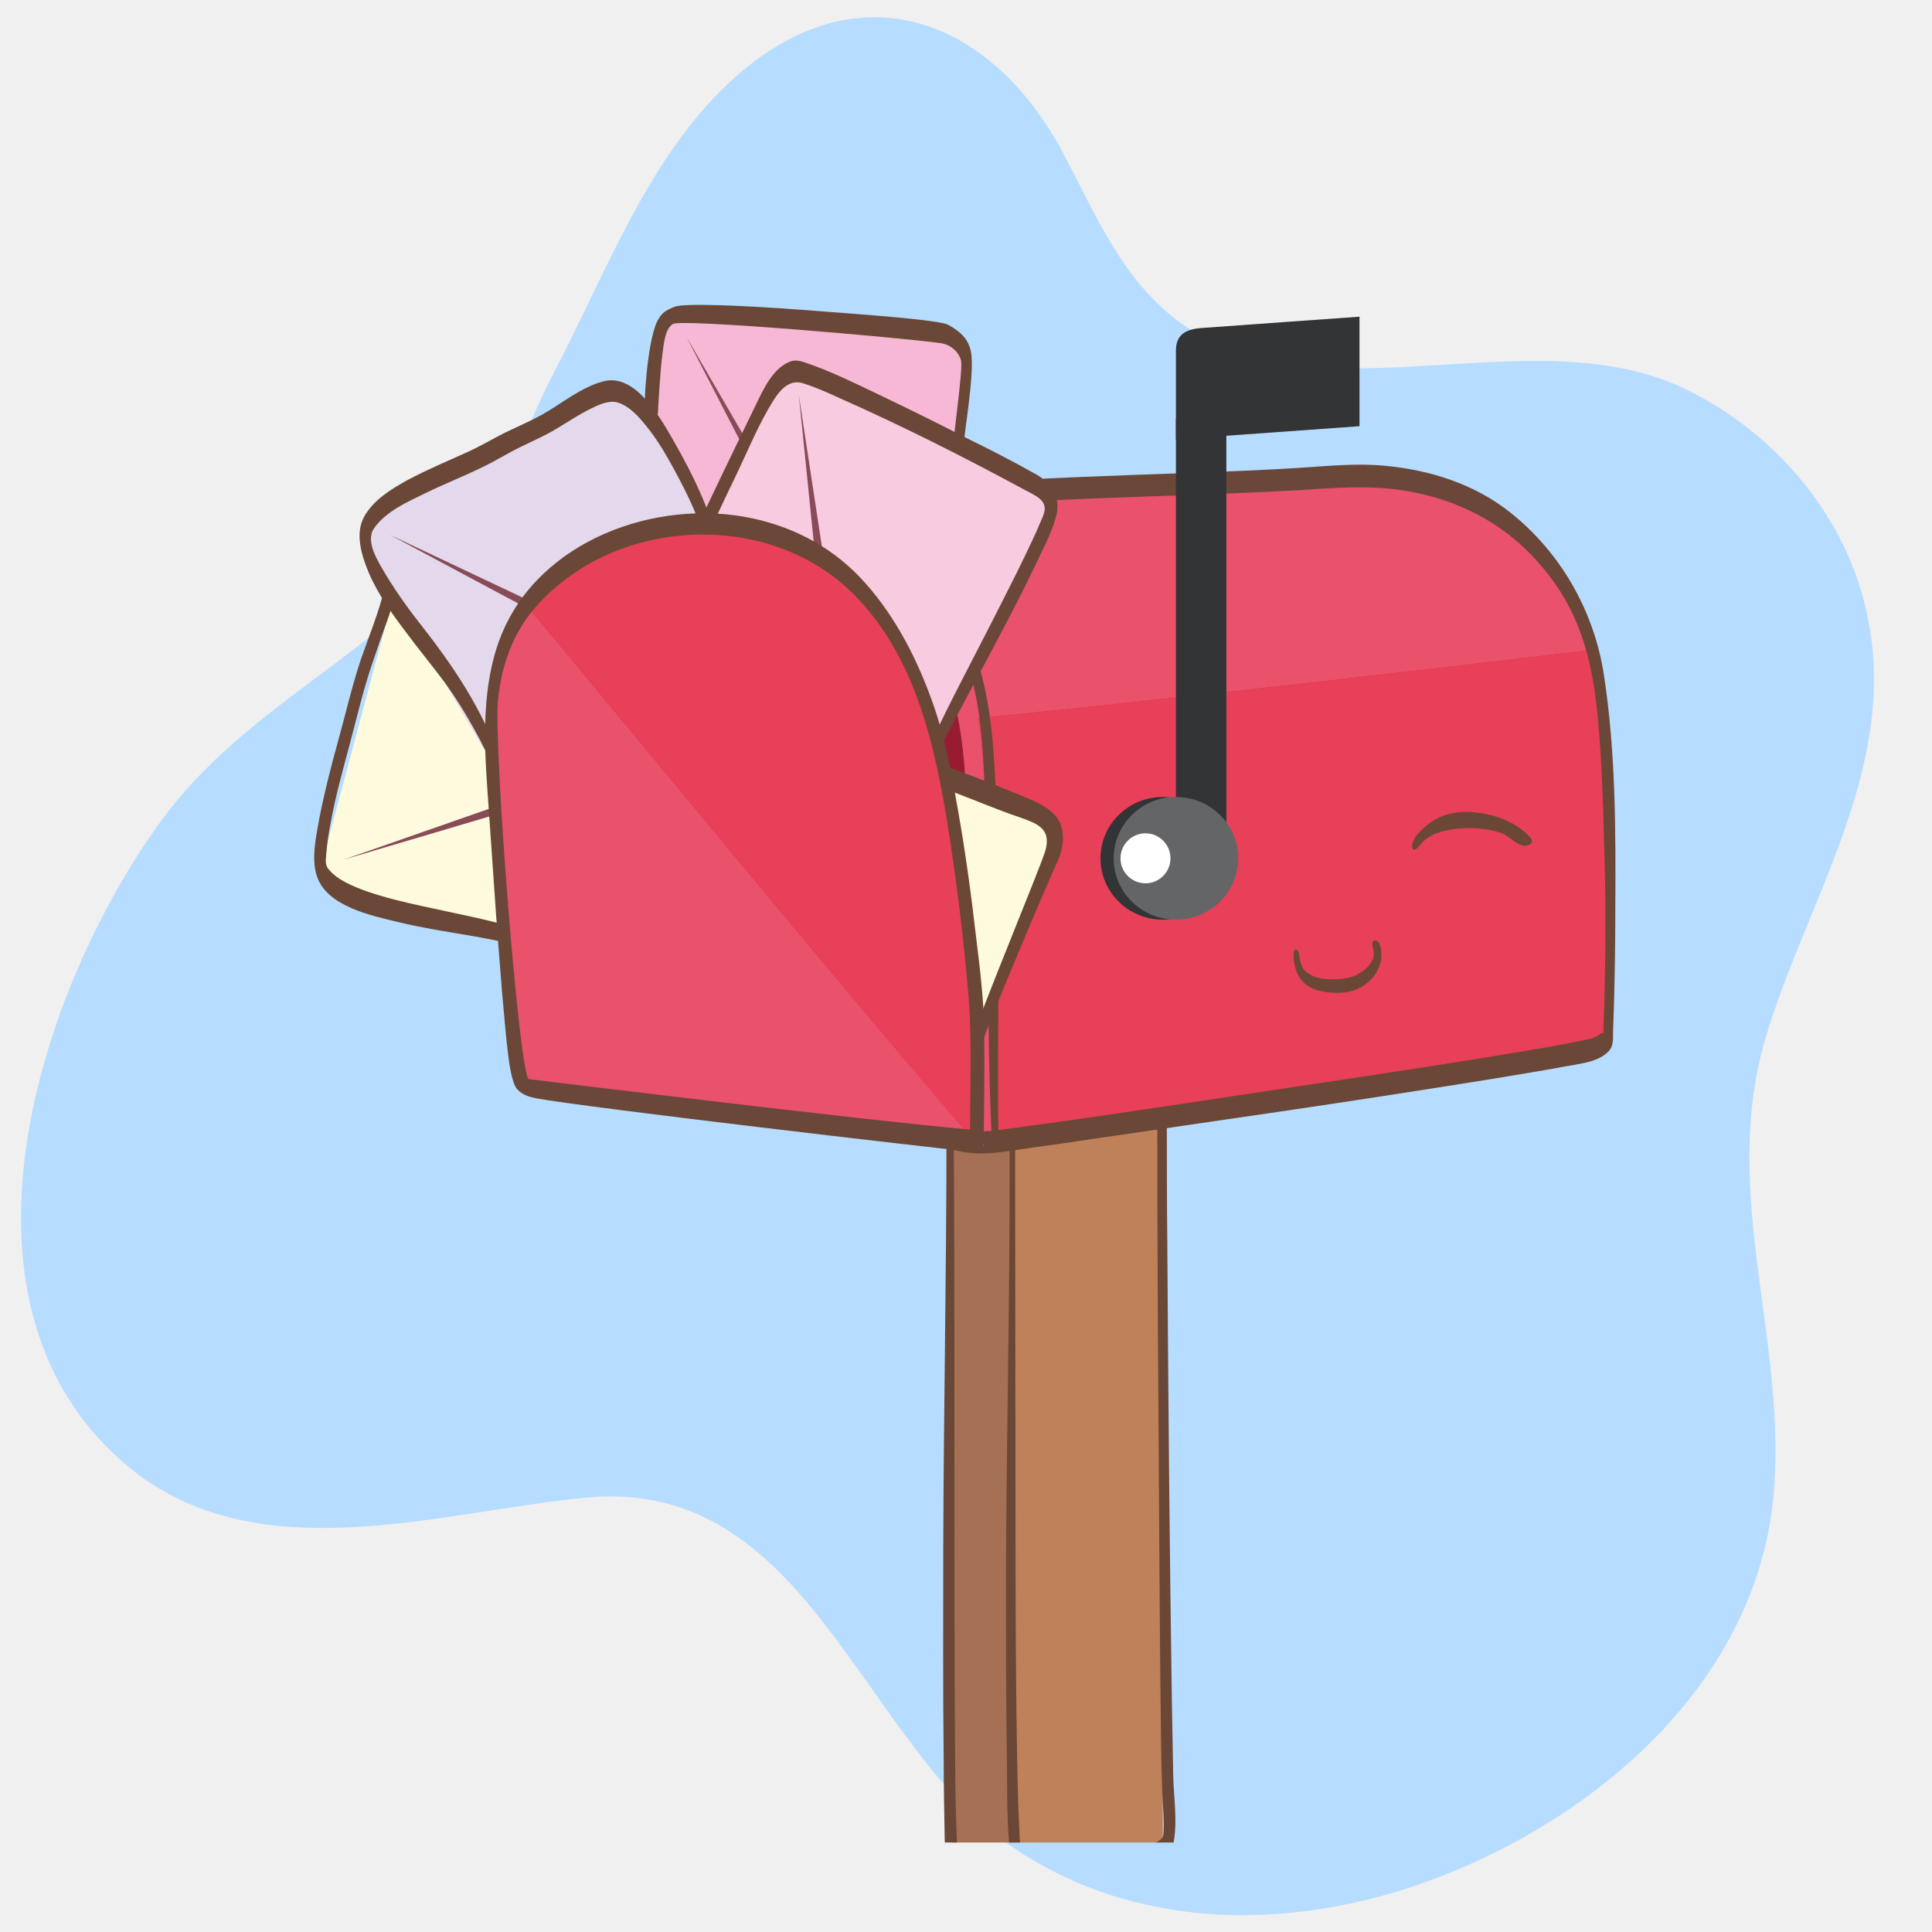
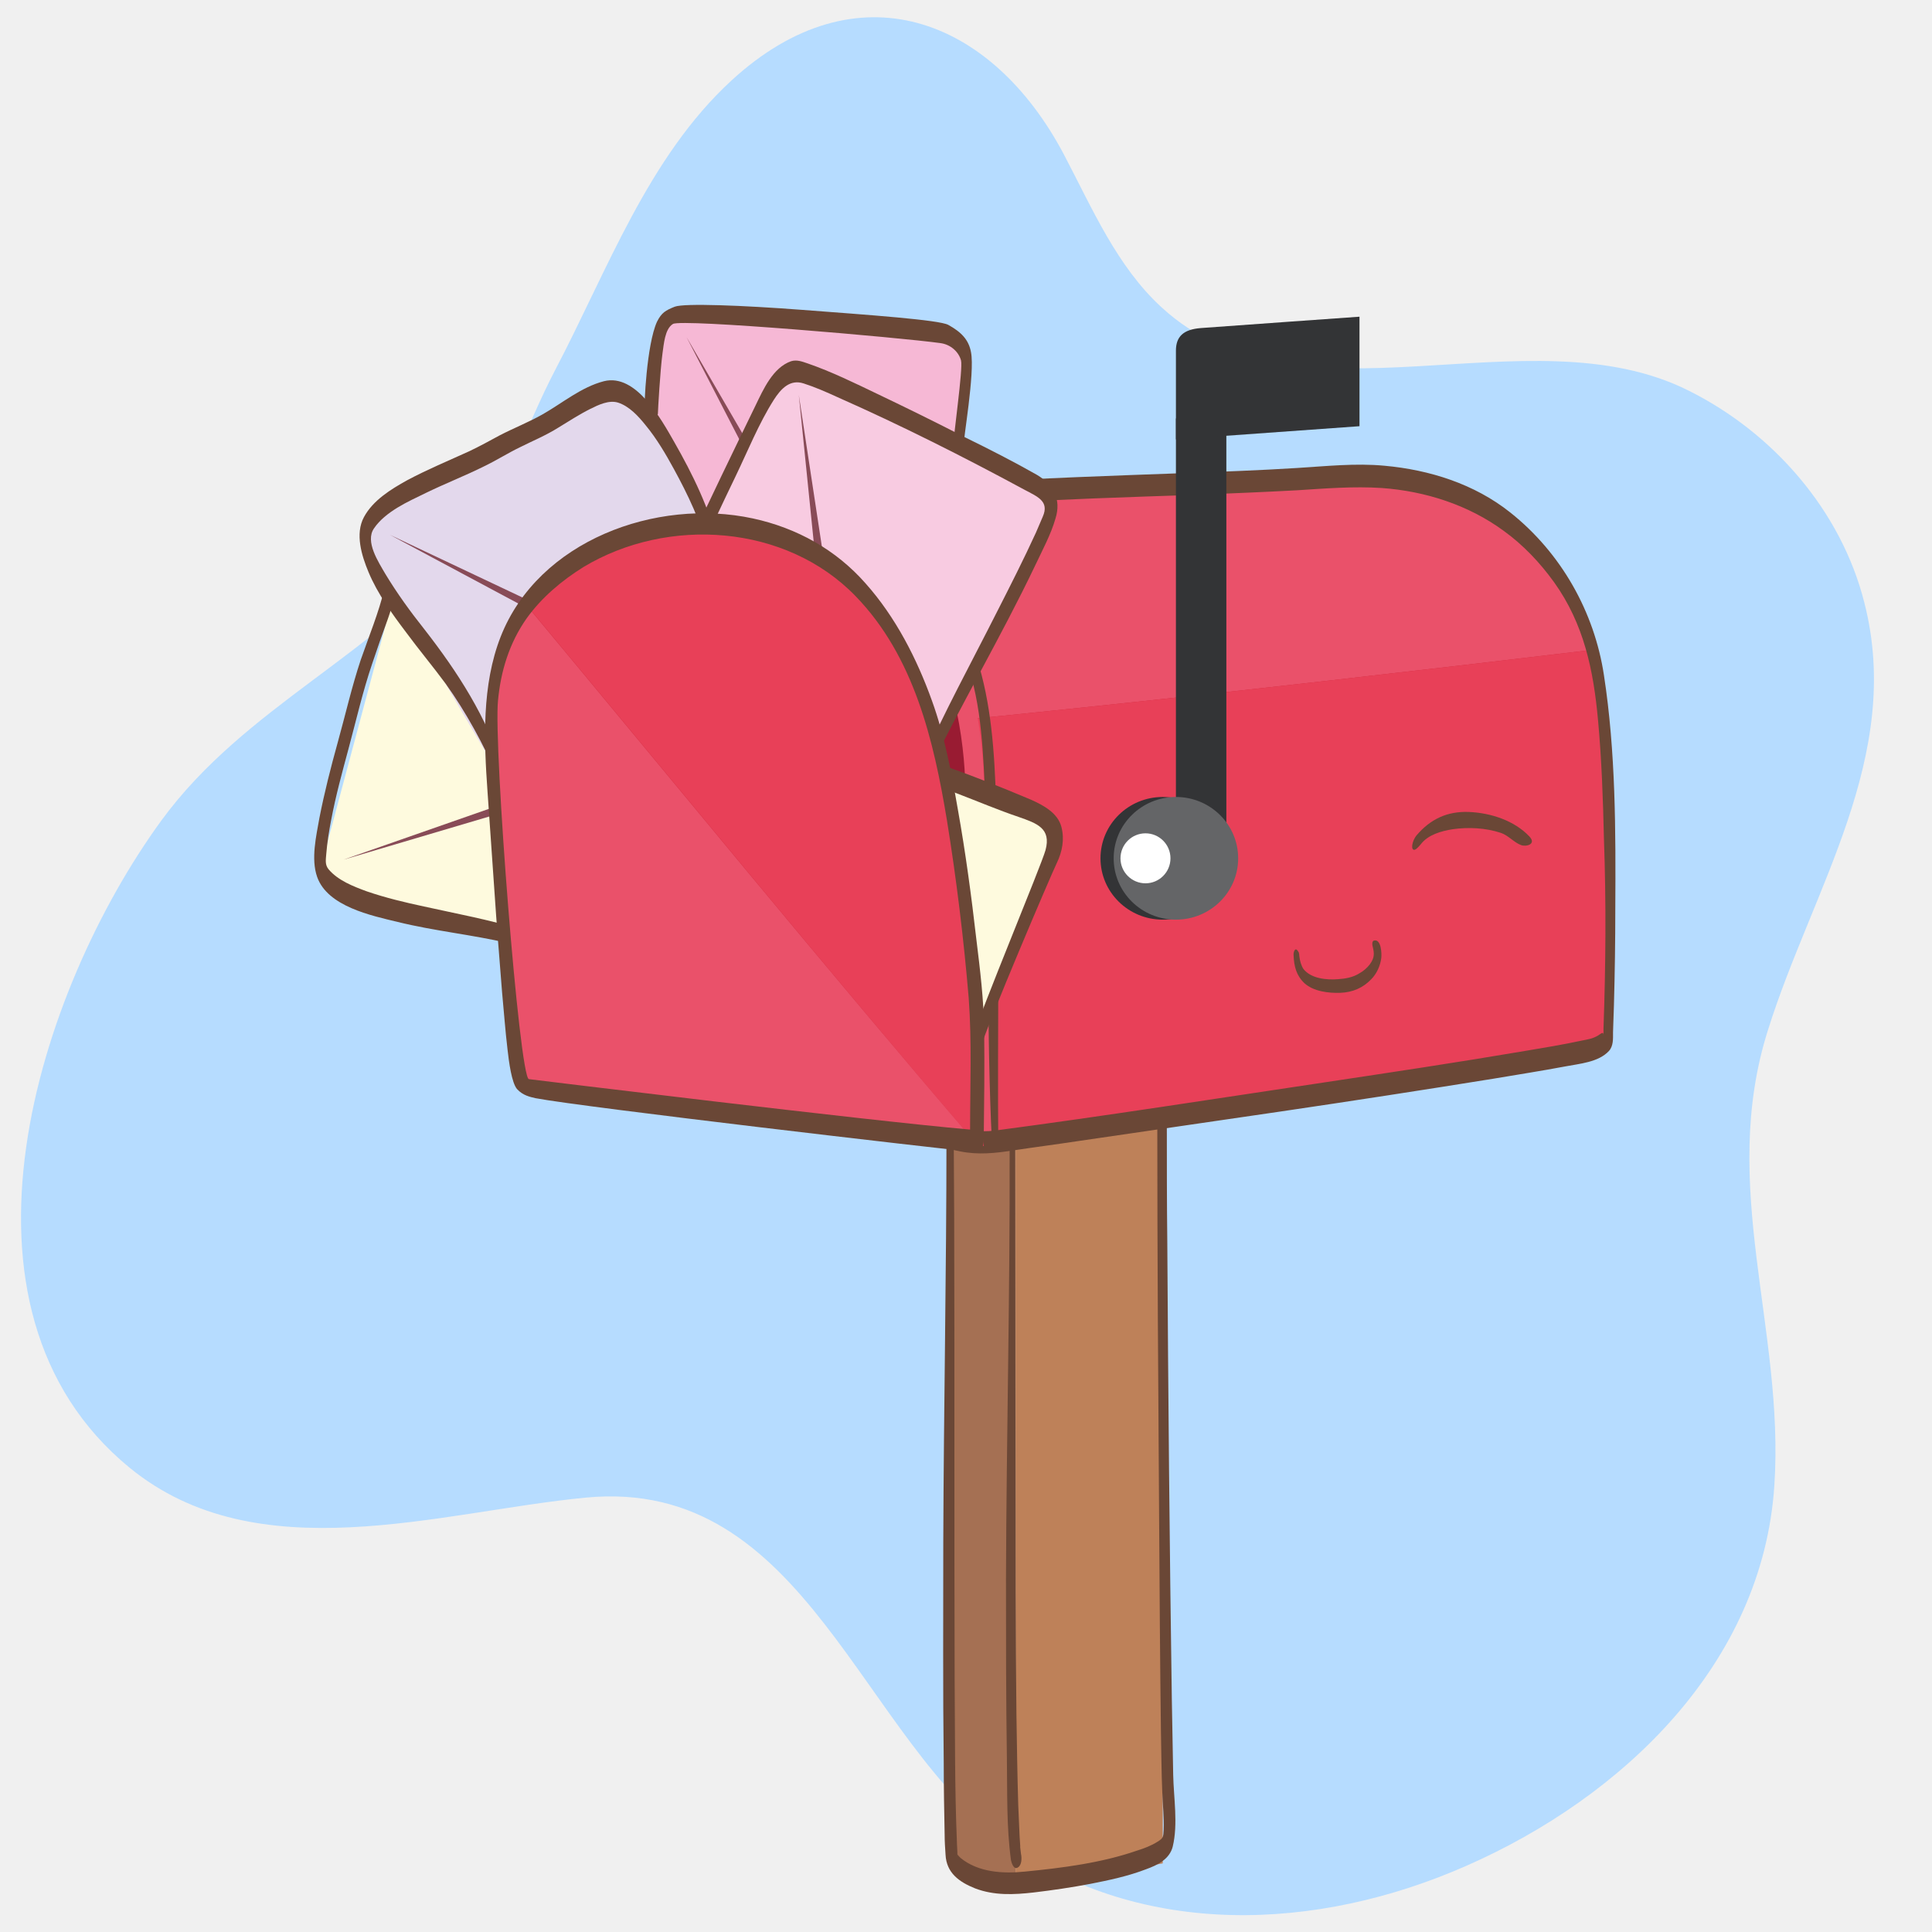
- <svg xmlns="http://www.w3.org/2000/svg" xmlns:xlink="http://www.w3.org/1999/xlink" version="1.1" id="Capa_1" x="0px" y="0px" viewBox="0 0 425.2 425.2" style="enable-background:new 0 0 425.2 425.2;" xml:space="preserve">
+ <svg xmlns="http://www.w3.org/2000/svg" version="1.1" id="image" x="0px" y="0px" viewBox="0 0 425.2 425.2" style="enable-background:new 0 0 425.2 425.2;" xml:space="preserve">
  <style type="text/css">
- 	.st0{display:none;fill:#8CBAB1;}
- 	.st1{fill:#B6DCFF;}
- 	.st2{display:none;fill:#B2A28B;}
- 	.st3{clip-path:url(#SVGID_2_);}
- 	.st4{fill:#A57053;}
- 	.st5{fill:#BE8159;}
- 	.st6{fill:#CC2638;}
- 	.st7{fill:#EA516A;}
- 	.st8{fill:#E84058;}
- 	.st9{fill:#6A4736;}
- 	.st10{fill:#333436;}
- 	.st11{fill:#646567;}
- 	.st12{fill:#FFFFFF;}
- 	.st13{fill:#991B32;}
- 	.st14{fill:#F6B8D5;}
- 	.st15{fill:#884B57;}
- 	.st16{fill:#F8CBE1;}
- 	.st17{fill:#FEFADE;}
- 	.st18{fill:#E3D8EC;}
- 	.st19{fill:#D83045;}
+ 
+   #mailbox:hover ~	.st0{fill:red
+ 	}
+ 
+ 	.st0{fill:#B6DCFF;}
+ 	.st1{fill:#A57053;}
+ 	.st2{fill:#BE8159;}
+ 	.st3{fill:#CC2638;}
+ 	.st4{fill:#EA516A;}
+ 	.st5{fill:#E84058;}
+ 	.st6{fill:#6A4736;}
+ 	.st7{fill:#333436;}
+ 	.st8{fill:#646567;}
+ 	.st9{fill:#FFFFFF;}
+ 	.st10{fill:#991B32;}
+ 	.st11{fill:#F6B8D5;}
+ 	.st12{fill:#884B57;}
+ 	.st13{fill:#F8CBE1;}
+ 	.st14{fill:#FEFADE;}
+ 	.st15{fill:#E3D8EC;}
+ 	.st16{fill:#D83045;}
+ 	.st17{display:none;}
+ 	.st18{display:inline;fill:#E3D8EC;}
+ 	.st19{display:inline;fill:#884B57;}
+ 	.st20{display:inline;fill:#6A4736;}
+ 	.st21{display:inline;fill:#EA516A;}
+ 	.st22{display:inline;}
</style>
-   <path class="st0" d="M322.8,410.6c34.3-15.1,65.1-44.4,67.7-83.6c2.3-34.5-12.3-66-1.4-100.3c9.7-31,29.9-60.3,21.2-94.1  c-5.1-20.2-20-37.3-38.6-46.6c-35.6-17.9-85.6,9.7-116.1-18.4c-9.8-9-15.2-21.7-21.4-33.5c-16-30.4-45.8-41.6-73.2-16.4  c-18.4,16.9-27.4,42-38.8,63.7c-6.7,12.8-11.1,27.5-20.2,38.9c-18.8,23.7-48,35-66.5,60.3c-27.1,37.2-49.9,107.2-7,142.4  c28.2,23.1,68.2,9.7,100.4,6.6c48.7-4.7,60.4,53.4,93.2,76.4C251.5,426.5,289.7,425.2,322.8,410.6z" />
-   <path class="st1" d="M322.8,410.6c34.3-15.1,65.1-44.4,67.7-83.6c2.3-34.5-12.3-66-1.4-100.3c9.7-31,29.9-60.3,21.2-94.1  c-5.1-20.2-20-37.3-38.6-46.6c-35.6-17.9-85.6,9.7-116.1-18.4c-9.8-9-15.2-21.7-21.4-33.5c-16-30.4-45.8-41.6-73.2-16.4  c-18.4,16.9-27.4,42-38.8,63.7c-6.7,12.8-11.1,27.5-20.2,38.9c-18.8,23.7-48,35-66.5,60.3c-27.1,37.2-49.9,107.2-7,142.4  c28.2,23.1,68.2,9.7,100.4,6.6c48.7-4.7,60.4,53.4,93.2,76.4C251.5,426.5,289.7,425.2,322.8,410.6z" />
-   <path class="st2" d="M322.8,410.6c34.3-15.1,65.1-44.4,67.7-83.6c2.3-34.5-12.3-66-1.4-100.3c9.7-31,29.9-60.3,21.2-94.1  c-5.1-20.2-20-37.3-38.6-46.6c-35.6-17.9-85.6,9.7-116.1-18.4c-9.8-9-15.2-21.7-21.4-33.5c-16-30.4-45.8-41.6-73.2-16.4  c-18.4,16.9-27.4,42-38.8,63.7c-6.7,12.8-11.1,27.5-20.2,38.9c-18.8,23.7-48,35-66.5,60.3c-27.1,37.2-49.9,107.2-7,142.4  c28.2,23.1,68.2,9.7,100.4,6.6c48.7-4.7,60.4,53.4,93.2,76.4C251.5,426.5,289.7,425.2,322.8,410.6z" />
-   <g>
+   <path id="background" class="st0" d="M322.8,410.6c34.3-15.1,65.1-44.4,67.7-83.6c2.3-34.5-12.3-66-1.4-100.3  c9.7-31,29.9-60.3,21.2-94.1c-5.1-20.2-20-37.3-38.6-46.6c-35.6-17.9-85.6,9.7-116.1-18.4c-9.8-9-15.2-21.7-21.4-33.5  c-16-30.4-45.8-41.6-73.2-16.4c-18.4,16.9-27.4,42-38.8,63.7c-6.7,12.8-11.1,27.5-20.2,38.9c-18.8,23.7-48,35-66.5,60.3  c-27.1,37.2-49.9,107.2-7,142.4c28.2,23.1,68.2,9.7,100.4,6.6c48.7-4.7,60.4,53.4,93.2,76.4C251.5,426.5,289.7,425.2,322.8,410.6z" />
+   <g id="mailbox">
+     <polygon class="st1" points="223.5,415.9 209.6,411.2 209.6,221.8 223.5,226.7  " />
+     <polygon class="st2" points="223.5,220.4 255.9,212.3 255.9,410.1 223.5,415.9  " />
+     <path class="st3" d="M173.1,110.4l123.3-5.9c62.9-4.4,57.1,65.3,57.1,95.5v31.6L216.8,252l-99.2-12.6v-33.1   C123.3,183.5,101.8,110.4,173.1,110.4z" />
+     <path class="st4" d="M296.4,104.5l-123.3,5.9c-45,0-53.1,29-54.3,56.2c77.5-5.8,154.6-14.4,231.9-23.6   C342.6,122.9,331.5,101.3,296.4,104.5z" />
+     <path class="st5" d="M118.8,166.6c-0.7,15.9,0.9,31.2-1.2,39.6v33.1l99.2,12.6l136.7-20.3V200c0-14,1.9-37-2.8-57   C273.4,152.2,196.3,160.8,118.8,166.6z" />
+     <path class="st4" d="M218.8,251.8l-2.3-73.1c0,0,4.8-67.8-51.6-67.8c-53.3,0-49.2,53.1-49.2,61c0,7.8,0,67.1,0,67.1L218.8,251.8z" />
    <g>
-       <defs>
-         <rect id="SVGID_1_" x="35.7" y="19.7" width="389.5" height="385.8" />
-       </defs>
-       <clipPath id="SVGID_2_">
-         <use xlink:href="#SVGID_1_" style="overflow:visible;" />
-       </clipPath>
-       <g class="st3">
-         <polygon class="st4" points="223.5,415.9 209.6,411.2 209.6,221.8 223.5,226.7    " />
-         <polygon class="st5" points="223.5,220.4 255.9,212.3 255.9,410.1 223.5,415.9    " />
-         <path class="st6" d="M173.1,110.4l123.3-5.9c62.9-4.4,57.1,65.3,57.1,95.5v31.6L216.8,252l-99.2-12.6v-33.1     C123.3,183.5,101.8,110.4,173.1,110.4z" />
-         <path class="st7" d="M296.4,104.5l-123.3,5.9c-45,0-53.1,29-54.3,56.2c77.5-5.8,154.6-14.4,231.9-23.6     C342.6,122.9,331.5,101.3,296.4,104.5z" />
-         <path class="st8" d="M118.8,166.6c-0.7,15.9,0.9,31.2-1.2,39.6v33.1l99.2,12.6l136.7-20.3V200c0-14,1.9-37-2.8-57     C273.4,152.2,196.3,160.8,118.8,166.6z" />
-         <path class="st7" d="M218.8,251.8l-2.3-73.1c0,0,4.8-67.8-51.6-67.8c-53.3,0-49.2,53.1-49.2,61c0,7.8,0,67.1,0,67.1L218.8,251.8z     " />
-         <g>
-           <path class="st9" d="M219.7,251.2c-0.2-22.3,0.3-44.7-0.3-67c-0.5-20.9-0.5-44-16.8-59.6c-4-3.9-10.9-9.7-17-8.2      c-1,0.3-1.2,3.3-0.1,3.6c2.5,0.7,4.9,1.3,7.2,2.4c2.9,1.3,5.5,3.3,7.8,5.3c4.5,3.9,8.1,8.6,10.6,14c4.5,9.6,5.1,20.5,5.6,30.9      c1.1,24.8,0.4,49.6,1.4,74.3c0.1,1.4,0.1,2.8,0.2,4.2C218.4,252.8,219.7,252.7,219.7,251.2L219.7,251.2z" />
-         </g>
-         <path class="st9" d="M353,148.6c-2.1-13.9-9.4-26.9-20.6-35.8c-7.9-6.3-17.8-9.4-27.7-10.3c-6.4-0.6-12.8,0.1-19.3,0.5     c-8,0.5-16.1,0.8-24.2,1.1c-16.2,0.6-32.3,1.1-48.4,2.2c-21.7,1.5-48.8,2.9-61.6,23.2c-6.2,9.9-7.3,22.3-7.6,33.7     c-0.2,10.2,0.6,20.5,0,30.7c-0.6,12.6-1,25.4,8.2,35.3c6.5,6.9,15.6,11,24.4,14.2c6.7,2.4,13.6,4,20.5,6c4.8,1.4,9.6,3,14.6,4     c4,0.8,7.7,0.4,11.6-0.2c4.6-0.7,9.3-1.3,13.9-2c15.1-2.2,30.2-4.4,45.2-6.6c15.6-2.3,31.2-4.7,46.7-7.2     c5.3-0.9,10.5-1.7,15.8-2.7c3.1-0.6,7.3-0.9,9.6-3.4c1-1.1,0.9-2.7,0.9-4.1c0.1-2,0.1-4,0.2-6c0.2-7.1,0.3-14.2,0.3-21.2     C355.6,182.8,355.6,165.5,353,148.6z M352.9,226.4c0,0.5,0,1,0,1.5c0-0.9-0.3-0.6-1.2,0c-1.2,0.7-2,0.8-3.5,1.1     c-4.2,0.9-8.4,1.6-12.6,2.3c-14.7,2.5-29.4,4.7-44,6.9c-24.1,3.6-48.3,7.4-72.5,10.6c-3.7,0.5-7.3-0.2-10.8-1     c-5.7-1.4-11.3-3.3-17-4.8c-11.5-3.1-23.2-6.5-33-13.4c-5.6-3.9-9.9-9.2-11.7-15.8c-1.5-5.5-1.1-11.3-0.8-16.8     c0.5-9.5,0.1-19,0.1-28.6c0-11.9,0.4-24.9,7-35.3c6.2-9.8,16.9-15.1,27.8-17.9c12-3,24.8-3.7,37.1-4.4     c15.2-0.9,30.4-1.4,45.5-1.9c7.4-0.3,14.8-0.6,22.2-1c6.2-0.4,12.4-0.9,18.6-0.5c9.6,0.7,19,3.7,26.8,9.4c4.3,3.1,8,7,11.1,11.3     c6.6,9.2,8.7,19.4,9.7,30.4c0.8,8.7,1.1,17.4,1.3,26.1C353.5,198.5,353.4,212.5,352.9,226.4z" />
-         <ellipse class="st10" cx="255.9" cy="188.9" rx="13.7" ry="13.5" />
-         <polygon class="st10" points="269.9,90.7 258.8,92.1 258.8,185.7 269.9,184.3    " />
-         <ellipse class="st11" cx="258.8" cy="188.9" rx="13.7" ry="13.5" />
-         <ellipse class="st12" cx="252.1" cy="188.9" rx="5.5" ry="5.5" />
-         <g>
-           <path class="st9" d="M311.4,187c0.3-0.1,0.7-0.5,1.3-1.2c1.6-2.1,4.5-2.9,7-3.3c3.5-0.5,7.3-0.3,10.6,0.8c1.6,0.5,3,2.2,4.5,2.7      c1.1,0.4,3.4-0.2,1.8-1.9c-3.3-3.5-8.5-5.2-13.3-5.4s-8.5,1.6-11.5,5.1C310.7,185.1,310.4,187.3,311.4,187z" />
-         </g>
-         <g>
-           <path class="st9" d="M284.7,210.3c0.1,2.4,0.6,4.4,2.4,6.1c2,1.8,5.3,2.2,7.9,2.1c2.7-0.1,5-1.1,6.8-3c1.2-1.2,2-3,2.2-4.7      c0.1-0.9,0-4.2-1.6-3.8c-0.5,0.1-0.4,1-0.3,1.3c0.4,1.6,0.4,2.5-0.6,3.9c-0.6,0.8-1.4,1.5-2.3,2c-1.4,0.9-3.1,1.2-4.7,1.3      c-2.5,0.2-5.9-0.1-7.6-2.2c-0.5-0.7-0.8-1.8-0.9-2.6c-0.1-0.4,0-1-0.3-1.3C285,208.2,284.6,209.7,284.7,210.3z" />
-         </g>
-         <path class="st10" d="M299.2,93.8l-40.4,2.9c0,0,0-16.4,0-19.5s1.6-4.7,5.5-5s34.9-2.5,34.9-2.5V93.8z" />
-         <path class="st13" d="M212.7,246.2l-0.3-67.3c0,0,4.4-62.2-47.3-62.2c-48.9,0-45.1,48.7-45.1,55.9s0,61.5,0,61.5L212.7,246.2z" />
-         <g>
-           <path class="st14" d="M209.2,74.3c2,0.2,3.5,1.9,3.3,3.9l-7.8,100.9c-0.2,2-1.9,3.5-3.9,3.3l-60.3-4.6c-2-0.2-3.5-1.9-3.3-3.9      L145,73c0.2-2,1.9-3.5,3.9-3.3L209.2,74.3z" />
-           <polygon class="st15" points="143.3,175.2 181.5,126.6 151.1,74.2 178.4,127.1     " />
-         </g>
-         <g>
-           <path class="st16" d="M229.9,108c1.8,0.9,2.6,3,1.7,4.8L187.2,204c-0.9,1.8-3,2.5-4.9,1.7l-54.4-26c-1.8-0.9-2.6-3-1.7-4.8      l44.4-91.1c0.9-1.8,3-2.5,4.9-1.7L229.9,108z" />
-           <polygon class="st15" points="131.4,178.1 184.9,146.7 175.8,86.9 181.8,146     " />
-         </g>
-         <g>
-           <path class="st17" d="M86.2,132.6c0.5-1.9,2.5-3.1,4.4-2.6l98.8,25.9c1.9,0.5,3.1,2.5,2.6,4.4l-15.5,57.9      c-0.5,1.9-2.5,3.1-4.4,2.6l-98.8-25.9c-1.9-0.5-3.1-2.5-2.6-4.4L86.2,132.6z" />
-           <polygon class="st15" points="174.4,215.1 133.1,169.1 75.6,189.2 133,172.2     " />
-         </g>
-         <g>
-           <path class="st17" d="M230.1,179.4c1.9,0.7,3.1,2.2,2.6,3.4L209.9,245c-0.4,1.2-2.3,1.7-4.2,1l-56.8-20.5      c-1.9-0.7-3.1-2.2-2.6-3.4l22.8-62.1c0.4-1.2,2.3-1.7,4.2-1L230.1,179.4z" />
-           <polygon class="st15" points="151.9,224.6 195.7,204.7 174.7,162.4 192.7,204.1     " />
-         </g>
-         <g>
-           <path class="st18" d="M133.7,85.1c1.7-1,4-0.4,5,1.3l51.4,87.5c1,1.7,0.4,3.9-1.3,4.9l-52.2,30.1c-1.7,1-4,0.4-5-1.3l-51.4-87.5      c-1-1.7-0.4-3.9,1.3-4.9L133.7,85.1z" />
-           <polygon class="st15" points="137.2,205.2 140.8,143.7 85.8,117.7 138.5,145.9     " />
-         </g>
-         <g>
-           <path class="st9" d="M210.3,243.9c2.3-4.3,4-8.4,5.4-13c1.6-5.5,15.5-38.1,16.9-41c1.2-2.5,1.7-5.2,1-7.9c-0.8-3.1-4-4.8-6.7-6      c-2.4-1-24.6-10.5-29.7-9.9c-1.5,0.2-2.3,3.9-0.9,4.2c10,1.9,19,6.5,27.9,9.5c4,1.4,7.2,2.5,5.9,7.3      c-0.9,3.3-14.5,35.9-15.7,40.5c-1.2,4.5-2.2,10.1-5.2,13.9C208.4,242.5,209.4,245.5,210.3,243.9z" />
-         </g>
-         <g>
-           <path class="st9" d="M203.8,170.9c7.6-15.7,16.5-30.7,24-46.4c1.6-3.4,3.5-6.9,4.5-10.4c1.3-4.2-0.4-7.4-4.1-9.6      c-5.1-2.9-10.4-5.6-15.7-8.2c-6.4-3.3-12.9-6.5-19.4-9.6c-5-2.4-10.1-4.9-15.3-6.7c-1.2-0.4-2.4-0.9-3.7-0.5      c-4,1.4-6.1,6.2-7.8,9.7c-5.1,10.5-10.2,21-15.1,31.6c-0.6,1.2,0.5,5.6,1.6,3.3c3-6.4,6-12.9,9.1-19.3      c2.7-5.6,5.1-11.6,8.4-16.8c1.6-2.5,3.6-4.6,6.6-3.6c2.5,0.8,5,1.9,7.4,3c14,6.2,27.7,13.1,41.2,20.4c2.8,1.5,5.5,2.5,4,5.9      c-0.5,1.2-1,2.3-1.5,3.5c-2.7,5.9-5.6,11.6-8.5,17.3c-5.7,11.3-11.8,22.4-16.9,34C202.2,169.4,203,172.6,203.8,170.9z" />
-         </g>
-         <g>
-           <path class="st9" d="M114.8,204.6c-7.1-2.2-14.3-3.5-21.5-5.1c-4.2-0.9-8.4-1.9-12.5-3.3c-3-1.1-6.4-2.4-8.5-4.9      c-0.8-1-0.6-2-0.5-3.3c0.2-2.5,0.6-5.1,1.1-7.6c1-5.3,2.4-10.4,3.8-15.6c1.7-6.3,3.1-12.5,5.2-18.7c1.1-3.3,2.3-6.7,3.5-10      c0.6-1.6,1-3.2,1-5.2c0-0.4-0.7-3.2-1.5-1.8c-0.2,0.3-0.3,0.7-0.4,1.1c-0.1,0.5,0.5,4.3,1.3,2.8h-0.1c-0.4-1-0.8-2.1-1.2-3.1      c-1,4.5-3.4,10.4-5.1,15.3c-2,6-3.4,12.2-5.1,18.3c-1.5,5.4-2.9,10.9-4,16.5c-0.7,4-1.9,9-0.5,13c2.3,6.5,11.9,8.5,17.7,9.9      c8.1,2,16.4,2.8,24.5,4.7c0.7,0.2,1.4,0.4,2.1,0.7C115.8,208.9,116.2,205,114.8,204.6L114.8,204.6z" />
-         </g>
-         <g>
-           <path class="st9" d="M110.8,169.4c-3.7-11.6-10-21.4-17.4-30.9c-3.1-3.9-6-7.9-8.6-12.2c-1.5-2.6-4.5-7.1-2.5-10      c2.5-3.7,7.5-5.9,11.4-7.8c4.3-2.1,8.7-3.8,12.9-5.9c2.7-1.3,5.2-2.9,7.9-4.2c2.8-1.4,5.7-2.6,8.4-4.3c2.3-1.4,4.6-2.9,7-4.1      c1.8-0.9,4.1-2,6.1-1.4c2.5,0.8,4.5,3,6.1,5c2.4,2.9,4.4,6.3,6.2,9.6c3,5.5,6.1,11.8,7.4,17.9c0.7,3.1,2.8,0.9,2.3-1.3      c-1.8-7.8-5.6-15.5-9.6-22.5c-2.8-4.9-8.4-15.2-15.5-13.4c-5,1.3-9.1,4.8-13.5,7.3c-3,1.7-6.3,3-9.4,4.6      c-2.2,1.2-4.4,2.4-6.7,3.5c-4.6,2.1-9.2,4-13.7,6.4c-3.6,2-7.5,4.4-9.5,8.1s-0.5,8.5,1,12.1c2,4.8,5.2,9.2,8.3,13.3      c2.8,3.8,5.9,7.5,8.7,11.3c4.5,6.3,8.3,13.3,11.4,20.4C110.3,172.4,111.1,170.3,110.8,169.4L110.8,169.4z" />
-         </g>
-         <g>
-           <path class="st9" d="M144.8,90.9c0-0.6,0.5-9.4,1-13.1c0.3-2,0.5-5.4,2.3-6.5c1.9-1.2,50.1,3,58.8,4.2c2.4,0.3,4.1,2,4.6,3.8      c0.5,1.9-1.8,17.2-1.6,18.4c0.1,0.6,1.2,2.1,2.1,1.5c0.9-0.5,0.3-0.3,0.1-1.1c-0.2-1,2.5-16,1.6-20.6c-0.5-2.7-2.1-4.4-5-6      c-2-1.1-17.6-2.2-32.1-3.3c-13.2-1-26-1.5-28.1-0.7c-2,0.8-2.9,1.3-3.9,3.3c-2.3,5-2.9,18.8-2.7,19.5      C142.3,91.7,144.9,92.1,144.8,90.9z" />
-         </g>
-         <g>
-           <path class="st19" d="M216.5,252.2l-6.6-71c0,0-1-65.7-57.2-65.7c-53.1,0-44.4,51.4-43.7,59c0.7,7.6,5.8,64.9,5.8,64.9      L216.5,252.2z" />
-           <path class="st8" d="M216.5,252.2l-6.6-71c0,0-1-65.7-57.2-65.7c-20,0-31.3,7.3-37.5,16.8c33.3,40,66.1,80.2,99.9,119.7      L216.5,252.2z" />
-           <path class="st7" d="M115.2,132.4c-10.2,15.7-6.7,37.5-6.2,42.2c0.7,7.6,5.8,64.9,5.8,64.9l100.4,12.6      C181.3,212.6,148.5,172.4,115.2,132.4z" />
-         </g>
-         <path class="st9" d="M216.6,226.6c-0.1-6.6-0.9-13.2-1.7-19.7c-1.1-9.6-2.4-19.3-4.1-28.8c-1.4-8-2.9-16.2-5.7-23.9     c-3.3-9.2-8-18.4-14.6-25.8c-6.5-7.4-15.1-12.2-24.8-14.3c-21.3-4.6-47.2,4.9-55.5,26c-4.2,10.7-3.7,22.9-2.9,34.2     c0.5,7.2,1,14.4,1.5,21.6c0.5,7.5,1.1,15,1.7,22.5c0.4,4.2,0.7,8.4,1.2,12.6c0.3,2.7,0.9,7.3,2.1,8.7c1.3,1.4,2.8,1.7,4.1,2     c10.6,2,88.8,11.1,97.1,11.9c1.1,0.1,1.5-1.7,1.5-2.4C216.6,243,216.7,234.8,216.6,226.6z M116.4,237.5     c-2.1-0.3-7.8-73.3-6.8-83.3c0.6-6.5,2.5-12.7,6.3-18.1c3.3-4.6,7.7-8.3,12.5-11.3c18.6-11.2,44.6-9.4,59.9,6.4     c12.9,13.3,17.2,31.8,20.1,49.3c2.1,13,3.7,26.1,4.8,39.2c0.7,9.6,0.3,19.3,0.3,28.9C189.7,246.5,118.9,237.8,116.4,237.5z" />
-         <g>
-           <path class="st9" d="M222.2,253.1c0.1,31.4-0.7,62.9-0.8,94.4c0,13.2,0,26.4,0.2,39.6c0.1,7.4-0.1,15,0.9,22.3      c0.1,0.5,0.6,2.2,1.5,1.6c0.9-0.5,0.9-2.1,0.7-3c-0.1-0.6-0.1-1.1-0.2-1.7c0.1,0.7,0-0.5,0-0.6c0-0.5-0.1-1-0.1-1.5      c-0.1-2.3-0.2-4.6-0.3-6.9c-0.2-6.6-0.3-13.3-0.4-19.9c-0.2-17.9-0.2-35.8-0.2-53.7c0-23.5-0.1-47.1-0.1-70.6      C223.4,251.4,222.2,251.4,222.2,253.1L222.2,253.1z" />
-         </g>
-         <g>
-           <path class="st9" d="M208.3,250.4c0,29.6-0.6,59.2-0.7,88.9c0,16.3-0.1,32.6,0.1,48.9c0,5.2,0.1,10.4,0.2,15.6      c0,1.5,0.1,2.9,0.2,4.4c0.2,4,3,6,6.5,7.4c4.2,1.6,8.5,1.4,12.9,0.9c4.2-0.5,8.3-1.1,12.5-1.9c4.1-0.8,8.3-1.7,12.2-3.2      c2.5-0.9,5.2-2.2,5.9-5c1.2-5,0.2-10.7,0.1-15.8c-0.1-5.5-0.2-11.1-0.3-16.6c-0.5-33.6-0.8-67.3-1-100.9      c-0.1-8.5-0.1-17-0.1-25.5c0-0.6-0.2-2.4-1.1-2.4s-1,1.8-1,2.4c0,28.8,0.2,57.6,0.4,86.5c0.1,15.6,0.2,31.3,0.4,46.9      c0.1,4.5,0.1,9,0.3,13.5c0.1,2.7,0.4,5.5,0.3,8.2c-0.1,1.5,0,1.8-1.3,2.6c-1.4,0.9-3,1.5-4.6,2c-7.8,2.7-16.4,3.8-24.6,4.6      c-4.8,0.5-10.3,0.2-14.2-3c-0.3-0.3-0.6-0.6-0.8-0.9c0.2,0.3,0.1,0.9,0.1,0.4c0-0.3,0-0.5,0-0.8c0-0.7-0.1-1.4-0.1-2.2      c-0.5-11.9-0.4-23.9-0.5-35.8c-0.1-34.1,0-68.1-0.1-102.2c0-5.7-0.1-11.3-0.1-17C209.7,248.4,208.3,248.5,208.3,250.4      L208.3,250.4z" />
-         </g>
+       <path class="st6" d="M219.7,251.2c-0.2-22.3,0.3-44.7-0.3-67c-0.5-20.9-0.5-44-16.8-59.6c-4-3.9-10.9-9.7-17-8.2    c-1,0.3-1.2,3.3-0.1,3.6c2.5,0.7,4.9,1.3,7.2,2.4c2.9,1.3,5.5,3.3,7.8,5.3c4.5,3.9,8.1,8.6,10.6,14c4.5,9.6,5.1,20.5,5.6,30.9    c1.1,24.8,0.4,49.6,1.4,74.3c0.1,1.4,0.1,2.8,0.2,4.2C218.4,252.8,219.7,252.7,219.7,251.2L219.7,251.2z" />
+     </g>
+     <path class="st6" d="M353,148.6c-2.1-13.9-9.4-26.9-20.6-35.8c-7.9-6.3-17.8-9.4-27.7-10.3c-6.4-0.6-12.8,0.1-19.3,0.5   c-8,0.5-16.1,0.8-24.2,1.1c-16.2,0.6-32.3,1.1-48.4,2.2c-21.7,1.5-48.8,2.9-61.6,23.2c-6.2,9.9-7.3,22.3-7.6,33.7   c-0.2,10.2,0.6,20.5,0,30.7c-0.6,12.6-1,25.4,8.2,35.3c6.5,6.9,15.6,11,24.4,14.2c6.7,2.4,13.6,4,20.5,6c4.8,1.4,9.6,3,14.6,4   c4,0.8,7.7,0.4,11.6-0.2c4.6-0.7,9.3-1.3,13.9-2c15.1-2.2,30.2-4.4,45.2-6.6c15.6-2.3,31.2-4.7,46.7-7.2c5.3-0.9,10.5-1.7,15.8-2.7   c3.1-0.6,7.3-0.9,9.6-3.4c1-1.1,0.9-2.7,0.9-4.1c0.1-2,0.1-4,0.2-6c0.2-7.1,0.3-14.2,0.3-21.2C355.6,182.8,355.6,165.5,353,148.6z    M352.9,226.4c0,0.5,0,1,0,1.5c0-0.9-0.3-0.6-1.2,0c-1.2,0.7-2,0.8-3.5,1.1c-4.2,0.9-8.4,1.6-12.6,2.3c-14.7,2.5-29.4,4.7-44,6.9   c-24.1,3.6-48.3,7.4-72.5,10.6c-3.7,0.5-7.3-0.2-10.8-1c-5.7-1.4-11.3-3.3-17-4.8c-11.5-3.1-23.2-6.5-33-13.4   c-5.6-3.9-9.9-9.2-11.7-15.8c-1.5-5.5-1.1-11.3-0.8-16.8c0.5-9.5,0.1-19,0.1-28.6c0-11.9,0.4-24.9,7-35.3   c6.2-9.8,16.9-15.1,27.8-17.9c12-3,24.8-3.7,37.1-4.4c15.2-0.9,30.4-1.4,45.5-1.9c7.4-0.3,14.8-0.6,22.2-1   c6.2-0.4,12.4-0.9,18.6-0.5c9.6,0.7,19,3.7,26.8,9.4c4.3,3.1,8,7,11.1,11.3c6.6,9.2,8.7,19.4,9.7,30.4c0.8,8.7,1.1,17.4,1.3,26.1   C353.5,198.5,353.4,212.5,352.9,226.4z" />
+     <ellipse class="st7" cx="255.9" cy="188.9" rx="13.7" ry="13.5" />
+     <polygon class="st7" points="269.9,90.7 258.8,92.1 258.8,185.7 269.9,184.3  " />
+     <ellipse class="st8" cx="258.8" cy="188.9" rx="13.7" ry="13.5" />
+     <ellipse class="st9" cx="252.1" cy="188.9" rx="5.5" ry="5.5" />
+     <g>
+       <path class="st6" d="M311.4,187c0.3-0.1,0.7-0.5,1.3-1.2c1.6-2.1,4.5-2.9,7-3.3c3.5-0.5,7.3-0.3,10.6,0.8c1.6,0.5,3,2.2,4.5,2.7    c1.1,0.4,3.4-0.2,1.8-1.9c-3.3-3.5-8.5-5.2-13.3-5.4s-8.5,1.6-11.5,5.1C310.7,185.1,310.4,187.3,311.4,187z" />
+     </g>
+     <g>
+       <path class="st6" d="M284.7,210.3c0.1,2.4,0.6,4.4,2.4,6.1c2,1.8,5.3,2.2,7.9,2.1c2.7-0.1,5-1.1,6.8-3c1.2-1.2,2-3,2.2-4.7    c0.1-0.9,0-4.2-1.6-3.8c-0.5,0.1-0.4,1-0.3,1.3c0.4,1.6,0.4,2.5-0.6,3.9c-0.6,0.8-1.4,1.5-2.3,2c-1.4,0.9-3.1,1.2-4.7,1.3    c-2.5,0.2-5.9-0.1-7.6-2.2c-0.5-0.7-0.8-1.8-0.9-2.6c-0.1-0.4,0-1-0.3-1.3C285,208.2,284.6,209.7,284.7,210.3z" />
+     </g>
+     <path class="st7" d="M299.2,93.8l-40.4,2.9c0,0,0-16.4,0-19.5s1.6-4.7,5.5-5s34.9-2.5,34.9-2.5V93.8z" />
+     <path class="st10" d="M212.7,246.2l-0.3-67.3c0,0,4.4-62.2-47.3-62.2c-48.9,0-45.1,48.7-45.1,55.9s0,61.5,0,61.5L212.7,246.2z" />
+     <g>
+       <path class="st11" d="M209.2,74.3c2,0.2,3.5,1.9,3.3,3.9l-7.8,100.9c-0.2,2-1.9,3.5-3.9,3.3l-60.3-4.6c-2-0.2-3.5-1.9-3.3-3.9    L145,73c0.2-2,1.9-3.5,3.9-3.3L209.2,74.3z" />
+       <polygon class="st12" points="143.3,175.2 181.5,126.6 151.1,74.2 178.4,127.1   " />
+     </g>
+     <g>
+       <path class="st13" d="M229.9,108c1.8,0.9,2.6,3,1.7,4.8L187.2,204c-0.9,1.8-3,2.5-4.9,1.7l-54.4-26c-1.8-0.9-2.6-3-1.7-4.8    l44.4-91.1c0.9-1.8,3-2.5,4.9-1.7L229.9,108z" />
+       <polygon class="st12" points="131.4,178.1 184.9,146.7 175.8,86.9 181.8,146   " />
+     </g>
+     <g>
+       <path class="st14" d="M86.2,132.6c0.5-1.9,2.5-3.1,4.4-2.6l98.8,25.9c1.9,0.5,3.1,2.5,2.6,4.4l-15.5,57.9    c-0.5,1.9-2.5,3.1-4.4,2.6l-98.8-25.9c-1.9-0.5-3.1-2.5-2.6-4.4L86.2,132.6z" />
+       <polygon class="st12" points="174.4,215.1 133.1,169.1 75.6,189.2 133,172.2   " />
+     </g>
+     <g>
+       <path class="st14" d="M230.1,179.4c1.9,0.7,3.1,2.2,2.6,3.4L209.9,245c-0.4,1.2-2.3,1.7-4.2,1l-56.8-20.5    c-1.9-0.7-3.1-2.2-2.6-3.4l22.8-62.1c0.4-1.2,2.3-1.7,4.2-1L230.1,179.4z" />
+       <polygon class="st12" points="151.9,224.6 195.7,204.7 174.7,162.4 192.7,204.1   " />
+     </g>
+     <g>
+       <path class="st15" d="M133.7,85.1c1.7-1,4-0.4,5,1.3l51.4,87.5c1,1.7,0.4,3.9-1.3,4.9l-52.2,30.1c-1.7,1-4,0.4-5-1.3l-51.4-87.5    c-1-1.7-0.4-3.9,1.3-4.9L133.7,85.1z" />
+       <polygon class="st12" points="137.2,205.2 140.8,143.7 85.8,117.7 138.5,145.9   " />
+     </g>
+     <g>
+       <path class="st6" d="M210.3,243.9c2.3-4.3,4-8.4,5.4-13c1.6-5.5,15.5-38.1,16.9-41c1.2-2.5,1.7-5.2,1-7.9c-0.8-3.1-4-4.8-6.7-6    c-2.4-1-24.6-10.5-29.7-9.9c-1.5,0.2-2.3,3.9-0.9,4.2c10,1.9,19,6.5,27.9,9.5c4,1.4,7.2,2.5,5.9,7.3c-0.9,3.3-14.5,35.9-15.7,40.5    c-1.2,4.5-2.2,10.1-5.2,13.9C208.4,242.5,209.4,245.5,210.3,243.9z" />
+     </g>
+     <g>
+       <path class="st6" d="M203.8,170.9c7.6-15.7,16.5-30.7,24-46.4c1.6-3.4,3.5-6.9,4.5-10.4c1.3-4.2-0.4-7.4-4.1-9.6    c-5.1-2.9-10.4-5.6-15.7-8.2c-6.4-3.3-12.9-6.5-19.4-9.6c-5-2.4-10.1-4.9-15.3-6.7c-1.2-0.4-2.4-0.9-3.7-0.5    c-4,1.4-6.1,6.2-7.8,9.7c-5.1,10.5-10.2,21-15.1,31.6c-0.6,1.2,0.5,5.6,1.6,3.3c3-6.4,6-12.9,9.1-19.3c2.7-5.6,5.1-11.6,8.4-16.8    c1.6-2.5,3.6-4.6,6.6-3.6c2.5,0.8,5,1.9,7.4,3c14,6.2,27.7,13.1,41.2,20.4c2.8,1.5,5.5,2.5,4,5.9c-0.5,1.2-1,2.3-1.5,3.5    c-2.7,5.9-5.6,11.6-8.5,17.3c-5.7,11.3-11.8,22.4-16.9,34C202.2,169.4,203,172.6,203.8,170.9z" />
+     </g>
+     <g>
+       <path class="st6" d="M114.8,204.6c-7.1-2.2-14.3-3.5-21.5-5.1c-4.2-0.9-8.4-1.9-12.5-3.3c-3-1.1-6.4-2.4-8.5-4.9    c-0.8-1-0.6-2-0.5-3.3c0.2-2.5,0.6-5.1,1.1-7.6c1-5.3,2.4-10.4,3.8-15.6c1.7-6.3,3.1-12.5,5.2-18.7c1.1-3.3,2.3-6.7,3.5-10    c0.6-1.6,1-3.2,1-5.2c0-0.4-0.7-3.2-1.5-1.8c-0.2,0.3-0.3,0.7-0.4,1.1c-0.1,0.5,0.5,4.3,1.3,2.8h-0.1c-0.4-1-0.8-2.1-1.2-3.1    c-1,4.5-3.4,10.4-5.1,15.3c-2,6-3.4,12.2-5.1,18.3c-1.5,5.4-2.9,10.9-4,16.5c-0.7,4-1.9,9-0.5,13c2.3,6.5,11.9,8.5,17.7,9.9    c8.1,2,16.4,2.8,24.5,4.7c0.7,0.2,1.4,0.4,2.1,0.7C115.8,208.9,116.2,205,114.8,204.6L114.8,204.6z" />
+     </g>
+     <g>
+       <path class="st6" d="M110.8,169.4c-3.7-11.6-10-21.4-17.4-30.9c-3.1-3.9-6-7.9-8.6-12.2c-1.5-2.6-4.5-7.1-2.5-10    c2.5-3.7,7.5-5.9,11.4-7.8c4.3-2.1,8.7-3.8,12.9-5.9c2.7-1.3,5.2-2.9,7.9-4.2c2.8-1.4,5.7-2.6,8.4-4.3c2.3-1.4,4.6-2.9,7-4.1    c1.8-0.9,4.1-2,6.1-1.4c2.5,0.8,4.5,3,6.1,5c2.4,2.9,4.4,6.3,6.2,9.6c3,5.5,6.1,11.8,7.4,17.9c0.7,3.1,2.8,0.9,2.3-1.3    c-1.8-7.8-5.6-15.5-9.6-22.5c-2.8-4.9-8.4-15.2-15.5-13.4c-5,1.3-9.1,4.8-13.5,7.3c-3,1.7-6.3,3-9.4,4.6c-2.2,1.2-4.4,2.4-6.7,3.5    c-4.6,2.1-9.2,4-13.7,6.4c-3.6,2-7.5,4.4-9.5,8.1s-0.5,8.5,1,12.1c2,4.8,5.2,9.2,8.3,13.3c2.8,3.8,5.9,7.5,8.7,11.3    c4.5,6.3,8.3,13.3,11.4,20.4C110.3,172.4,111.1,170.3,110.8,169.4L110.8,169.4z" />
+     </g>
+     <g>
+       <path class="st6" d="M144.8,90.9c0-0.6,0.5-9.4,1-13.1c0.3-2,0.5-5.4,2.3-6.5c1.9-1.2,50.1,3,58.8,4.2c2.4,0.3,4.1,2,4.6,3.8    c0.5,1.9-1.8,17.2-1.6,18.4c0.1,0.6,1.2,2.1,2.1,1.5c0.9-0.5,0.3-0.3,0.1-1.1c-0.2-1,2.5-16,1.6-20.6c-0.5-2.7-2.1-4.4-5-6    c-2-1.1-17.6-2.2-32.1-3.3c-13.2-1-26-1.5-28.1-0.7c-2,0.8-2.9,1.3-3.9,3.3c-2.3,5-2.9,18.8-2.7,19.5    C142.3,91.7,144.9,92.1,144.8,90.9z" />
+     </g>
+     <g id="mailboxDoor">
+       <path class="st16" d="M216.5,252.2l-6.6-71c0,0-1-65.7-57.2-65.7c-53.1,0-44.4,51.4-43.7,59c0.7,7.6,5.8,64.9,5.8,64.9    L216.5,252.2z" />
+       <path class="st5" d="M216.5,252.2l-6.6-71c0,0-1-65.7-57.2-65.7c-20,0-31.3,7.3-37.5,16.8c33.3,40,66.1,80.2,99.9,119.7    L216.5,252.2z" />
+       <path class="st4" d="M115.2,132.4c-10.2,15.7-6.7,37.5-6.2,42.2c0.7,7.6,5.8,64.9,5.8,64.9l100.4,12.6    C181.3,212.6,148.5,172.4,115.2,132.4z" />
+       <path class="st6" d="M216.6,226.6c-0.1-6.6-0.9-13.2-1.7-19.7c-1.1-9.6-2.4-19.3-4.1-28.8c-1.4-8-2.9-16.2-5.7-23.9    c-3.3-9.2-8-18.4-14.6-25.8c-6.5-7.4-15.1-12.2-24.8-14.3c-21.3-4.6-47.2,4.9-55.5,26c-4.2,10.7-3.7,22.9-2.9,34.2    c0.5,7.2,1,14.4,1.5,21.6c0.5,7.5,1.1,15,1.7,22.5c0.4,4.2,0.7,8.4,1.2,12.6c0.3,2.7,0.9,7.3,2.1,8.7c1.3,1.4,2.8,1.7,4.1,2    c10.6,2,88.8,11.1,97.1,11.9c1.1,0.1,1.5-1.7,1.5-2.4C216.6,243,216.7,234.8,216.6,226.6z M116.4,237.5    c-2.1-0.3-7.8-73.3-6.8-83.3c0.6-6.5,2.5-12.7,6.3-18.1c3.3-4.6,7.7-8.3,12.5-11.3c18.6-11.2,44.6-9.4,59.9,6.4    c12.9,13.3,17.2,31.8,20.1,49.3c2.1,13,3.7,26.1,4.8,39.2c0.7,9.6,0.3,19.3,0.3,28.9C189.7,246.5,118.9,237.8,116.4,237.5z" />
+     </g>
+     <g>
+       <path class="st6" d="M222.2,253.1c0.1,31.4-0.7,62.9-0.8,94.4c0,13.2,0,26.4,0.2,39.6c0.1,7.4-0.1,15,0.9,22.3    c0.1,0.5,0.6,2.2,1.5,1.6c0.9-0.5,0.9-2.1,0.7-3c-0.1-0.6-0.1-1.1-0.2-1.7c0.1,0.7,0-0.5,0-0.6c0-0.5-0.1-1-0.1-1.5    c-0.1-2.3-0.2-4.6-0.3-6.9c-0.2-6.6-0.3-13.3-0.4-19.9c-0.2-17.9-0.2-35.8-0.2-53.7c0-23.5-0.1-47.1-0.1-70.6    C223.4,251.4,222.2,251.4,222.2,253.1L222.2,253.1z" />
+     </g>
+     <g>
+       <path class="st6" d="M208.3,250.4c0,29.6-0.6,59.2-0.7,88.9c0,16.3-0.1,32.6,0.1,48.9c0,5.2,0.1,10.4,0.2,15.6    c0,1.5,0.1,2.9,0.2,4.4c0.2,4,3,6,6.5,7.4c4.2,1.6,8.5,1.4,12.9,0.9c4.2-0.5,8.3-1.1,12.5-1.9c4.1-0.8,8.3-1.7,12.2-3.2    c2.5-0.9,5.2-2.2,5.9-5c1.2-5,0.2-10.7,0.1-15.8c-0.1-5.5-0.2-11.1-0.3-16.6c-0.5-33.6-0.8-67.3-1-100.9c-0.1-8.5-0.1-17-0.1-25.5    c0-0.6-0.2-2.4-1.1-2.4s-1,1.8-1,2.4c0,28.8,0.2,57.6,0.4,86.5c0.1,15.6,0.2,31.3,0.4,46.9c0.1,4.5,0.1,9,0.3,13.5    c0.1,2.7,0.4,5.5,0.3,8.2c-0.1,1.5,0,1.8-1.3,2.6c-1.4,0.9-3,1.5-4.6,2c-7.8,2.7-16.4,3.8-24.6,4.6c-4.8,0.5-10.3,0.2-14.2-3    c-0.3-0.3-0.6-0.6-0.8-0.9c0.2,0.3,0.1,0.9,0.1,0.4c0-0.3,0-0.5,0-0.8c0-0.7-0.1-1.4-0.1-2.2c-0.5-11.9-0.4-23.9-0.5-35.8    c-0.1-34.1,0-68.1-0.1-102.2c0-5.7-0.1-11.3-0.1-17C209.7,248.4,208.3,248.5,208.3,250.4L208.3,250.4z" />
+     </g>
+     <g id="mail2" class="st17">
+       <path class="st18" d="M194.8,241c0.8,1.1,0.4,2.6-0.8,3.3l-60.6,35.6c-1.2,0.7-2.7,0.4-3.5-0.7l-22.7-32.7    c-0.8-1.1-0.4-2.6,0.8-3.3l60.6-35.6c1.2-0.7,2.7-0.4,3.5,0.7L194.8,241z" />
+       <polygon class="st19" points="109.9,246.8 153.5,247.3 170.5,211.2 151.9,245.9   " />
+       <path class="st20" d="M122.6,231.1c10.1-3,18.5-7.7,26.6-13c3.3-2.2,6.7-4.3,10.4-6.2c2.2-1.1,6.1-3.3,8.7-2.2    c3.4,1.4,5.5,4.5,7.4,6.9c2,2.6,3.7,5.4,5.8,8c1.3,1.7,2.8,3.2,4,4.8c1.4,1.7,2.5,3.5,4.2,5.2c1.3,1.4,2.8,2.8,3.9,4.3    c0.9,1.1,1.9,2.5,1.5,3.8c-0.6,1.7-2.5,3.1-4.2,4.2c-2.5,1.7-5.4,3.2-8.2,4.5c-4.7,2.2-10.2,4.6-15.5,5.8    c-2.7,0.6-0.7,1.9,1.2,1.4c6.8-1.6,13.5-4.5,19.5-7.5c4.2-2.1,13.1-6.3,11.2-10.7c-1.4-3.1-4.6-5.6-7-8.3    c-1.6-1.8-2.9-3.9-4.5-5.8c-1.2-1.3-2.3-2.7-3.4-4.1c-2-2.8-3.9-5.7-6.2-8.5c-1.9-2.2-4.2-4.6-7.6-5.7s-7.5,0.2-10.7,1.3    c-4.2,1.6-7.9,3.9-11.4,6.1c-3.2,2-6.4,4.2-9.6,6.2c-5.4,3.3-11.4,6.1-17.6,8.5C119.9,231,121.8,231.4,122.6,231.1L122.6,231.1z" />
+     </g>
+     <g id="mail1" class="st17">
+       <path class="st21" d="M149.1,333.2c-1.1,0.4-2.4-0.3-2.9-1.6l-25.8-62.7c-0.5-1.2,0-2.5,1.1-2.9l33.2-10.6    c1.1-0.4,2.4,0.3,2.9,1.6l25.8,62.7c0.5,1.2,0,2.5-1.1,2.9L149.1,333.2z" />
+       <polygon class="st19" points="154,257.6 148.3,295.4 179.8,320.3 149.8,294.5   " />
+       <g class="st22">
+         <path class="st6" d="M128,267.4c5.3-1.2,10.2-3.1,15.3-4.7c3-1,6-1.9,9-2.5c2.3-0.4,4.9-0.8,7.2,0c0.9,0.4,1.2,1.1,1.6,2     c0.9,1.7,1.7,3.6,2.4,5.4c1.5,3.9,2.7,7.8,3.9,11.7c1.5,4.8,3.1,9.4,4.3,14.3c0.6,2.6,1.3,5.3,1.8,7.9c0.3,1.3,0.7,2.5,1.5,3.8     c0.2,0.3,1.7,1.8,1.6,0.6c0-0.3-0.1-0.6-0.2-0.9c-0.1-0.4-2-2.6-1.9-1.4l0.1,0c0.6,0.5,1.3,1.1,2,1.6c-1.2-3.3-2.1-8.1-3-12     c-1.2-4.7-2.8-9.3-4.2-14c-1.2-4.1-2.6-8.3-4.1-12.4c-1.2-2.9-2.4-6.6-4.9-8.8c-4-3.4-10.8-1.1-14.9,0.1     c-5.8,1.7-11.3,4.3-17,6.1c-0.5,0.1-1,0.3-1.6,0.3C125.6,265,126.9,267.7,128,267.4L128,267.4z" />
      </g>
    </g>
  </g>
</svg>
